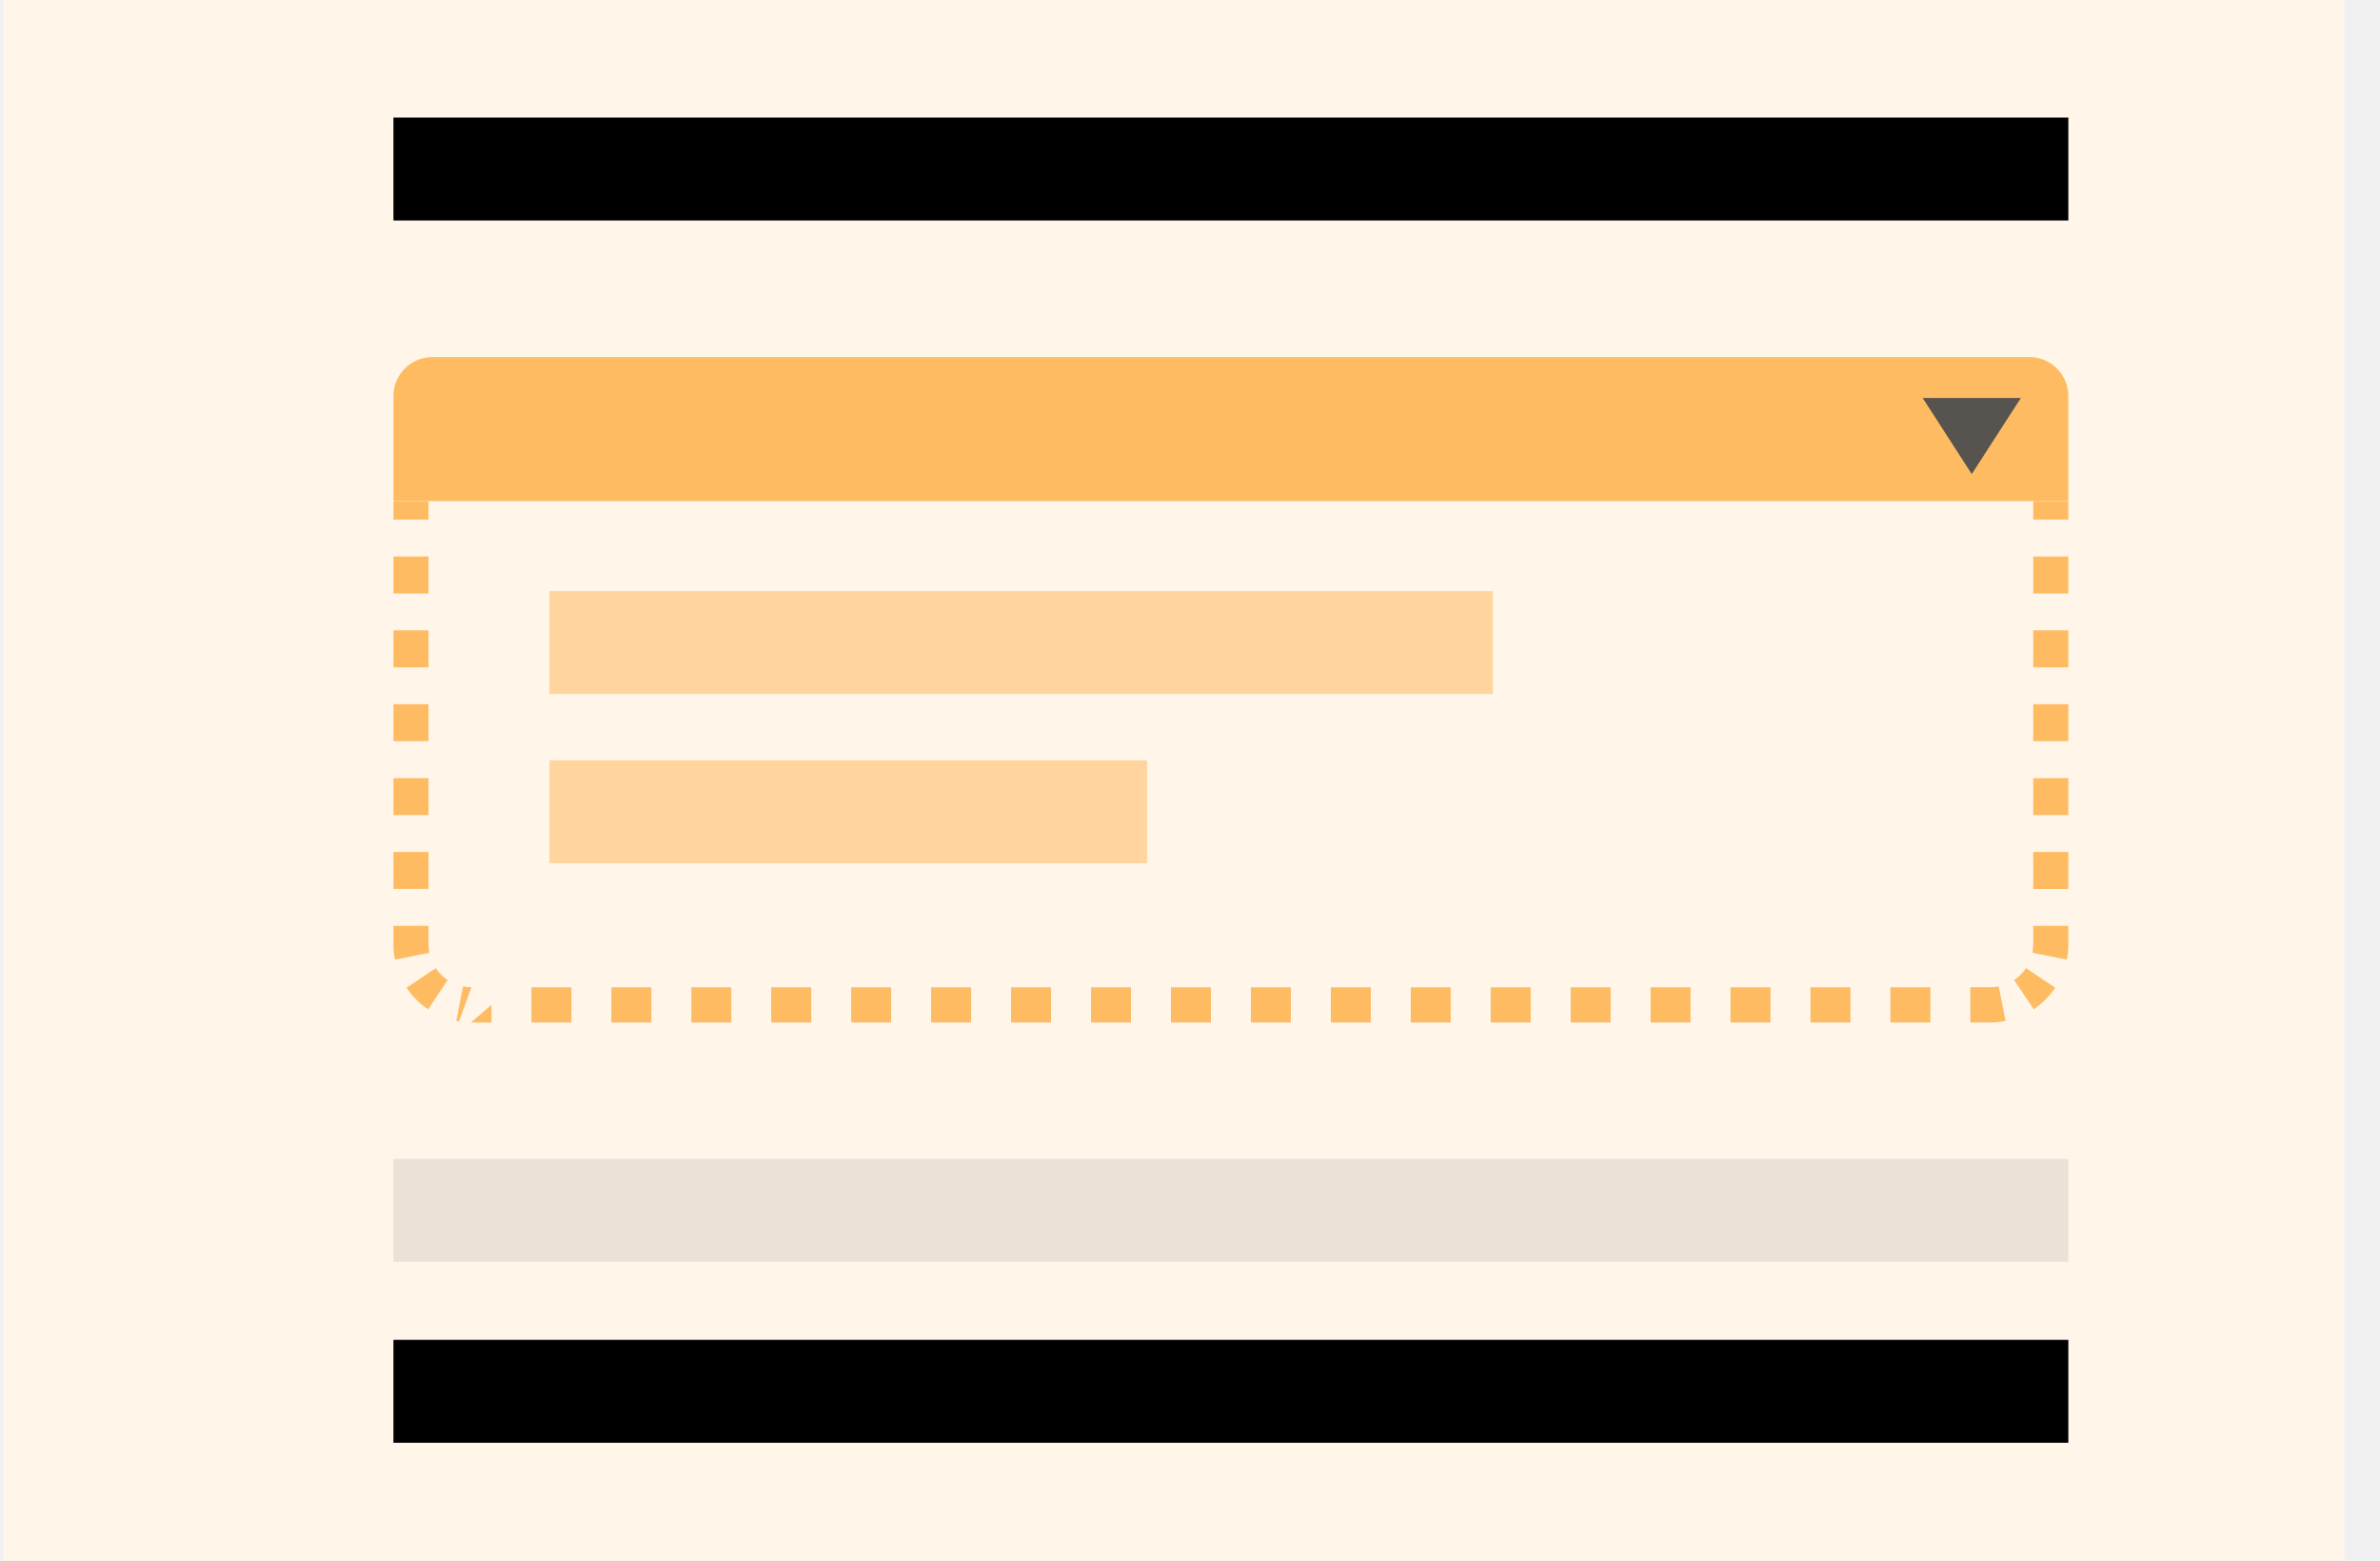
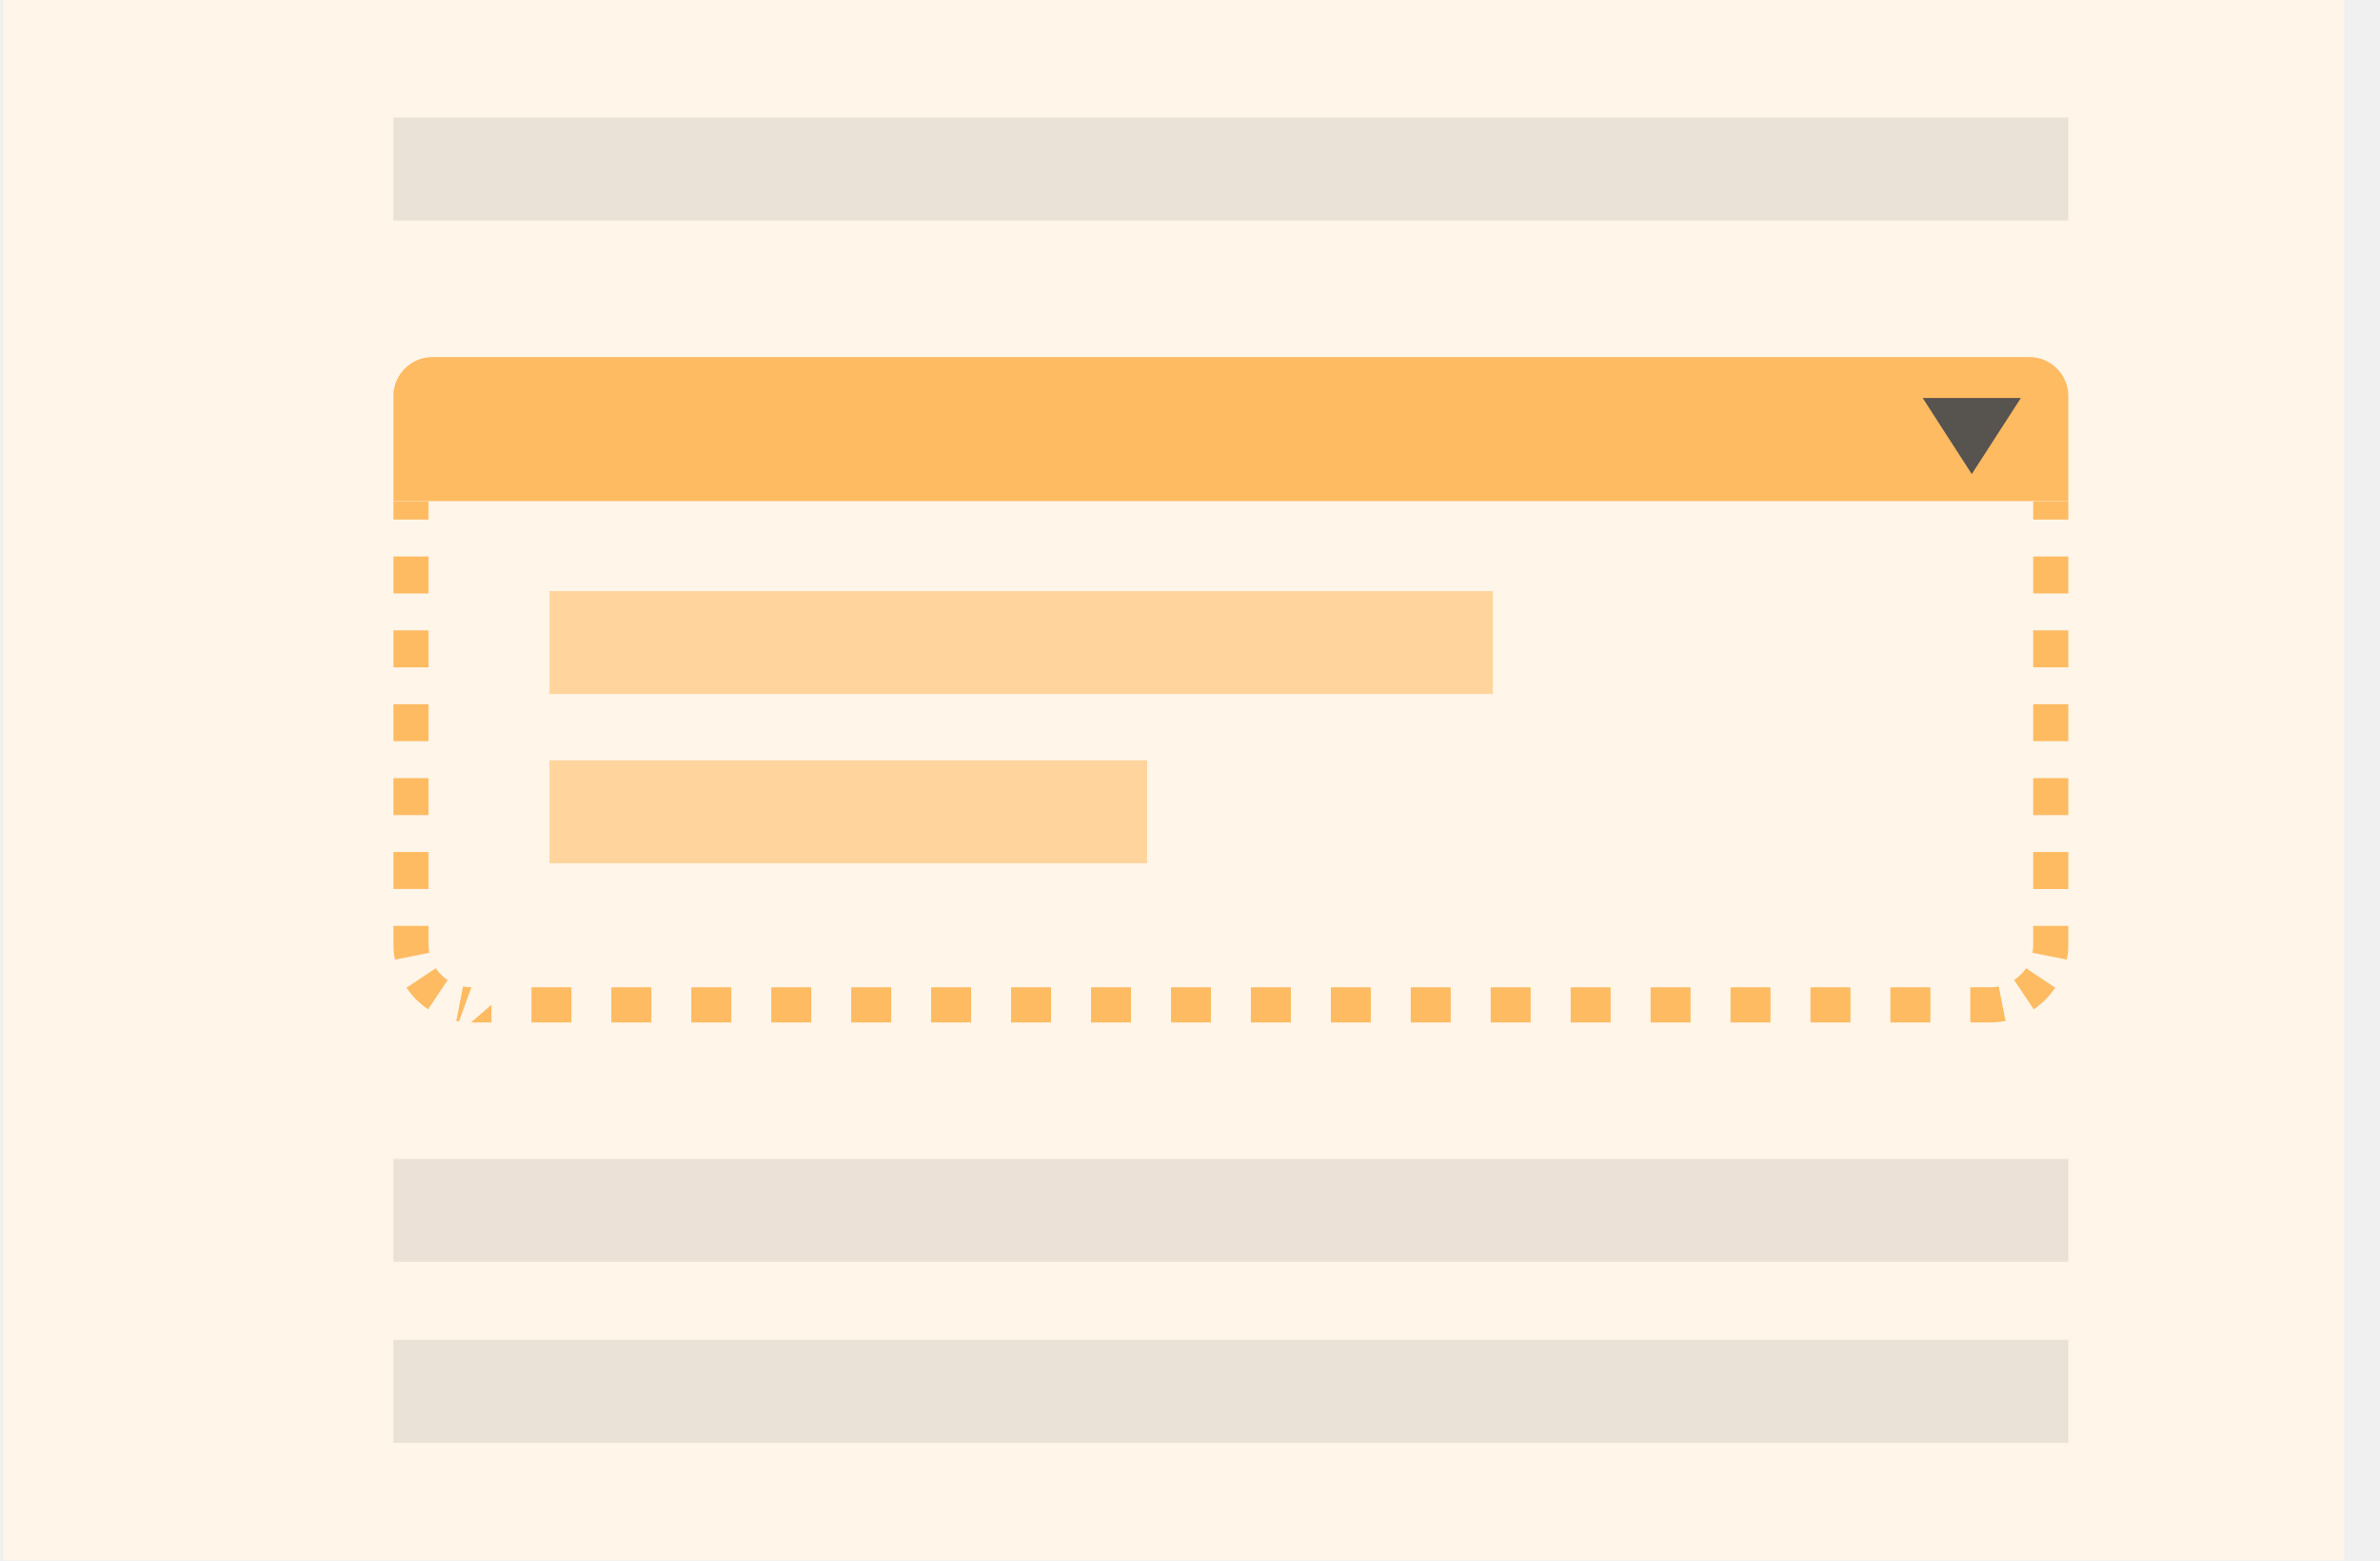
<svg xmlns="http://www.w3.org/2000/svg" viewBox="0 0 61 40" fill="none">
  <path fill="#FFF5E9" d="M.084 0h60v40h-60z" />
-   <path fill="#000" fillOpacity=".08" d="M10.084 3.014h42.928v2.638H10.084z" />
+   <path fill="#000" fill-opacity=".08" d="M10.084 3.014h42.928v2.638H10.084z" />
  <path fill="#FFBB62" d="M10.084 10.153a1 1 0 0 1 1-1h40.928a1 1 0 0 1 1 1v2.692H10.084v-2.692Z" />
  <mask id="a" fill="#fff">
    <path d="M10.084 12.845h42.928V24.21a2 2 0 0 1-2 2H12.084a2 2 0 0 1-2-2V12.845Z" />
  </mask>
  <path fill="#FFBB62" fillRule="evenodd" d="M10.534 13.319h-1.35v-.474h1.8v.474h-.45Zm.45.947h-1.8v.947h1.8v-.947Zm0 1.894h-1.8v.947h1.8v-.947Zm0 1.893h-1.8V19h1.8v-.947Zm0 1.894h-1.8v.947h1.8v-.947Zm0 1.894h-1.8v.947h1.8v-.947Zm0 1.894h-1.8v.474a2.917 2.917 0 0 0 .055.565l.442-.088.883-.174.44-.088a1.115 1.115 0 0 1-.02-.215v-.474Zm-.937 1.835.748-.5.374-.25a1.1 1.1 0 0 0 .304.304l-.25.374-.5.748-.25.374a2.91 2.91 0 0 1-.8-.8l.374-.25Zm1.56 1.042.174-.883.087-.441c.07.013.141.02.216.02m.512.45v1.35h-.512a3.008 3.008 0 0 1-.565-.055l.087-.441m2.015.497h1.024v-1.8h-1.024v1.8Zm-1.025-1.35v-.45.45Zm-.512-.45h.512-.512Zm3.585 0v1.8h1.025v-1.8H15.67Zm2.05 0v1.8h1.024v-1.8h-1.025Zm2.048 0v1.8h1.025v-1.8h-1.025Zm2.049 0v1.8h1.024v-1.8h-1.024Zm2.049 0v1.8h1.024v-1.8h-1.024Zm2.049 0v1.8h1.024v-1.8h-1.024Zm2.049 0v1.8h1.024v-1.8h-1.024Zm2.049 0v1.8h1.024v-1.8h-1.024Zm2.048 0v1.8h1.025v-1.8H32.06Zm2.05 0v1.8h1.024v-1.8h-1.025Zm2.048 0v1.8h1.024v-1.8h-1.024Zm2.049 0v1.8h1.024v-1.8h-1.024Zm2.049 0v1.8h1.024v-1.8h-1.024Zm2.049 0v1.8h1.024v-1.8h-1.024Zm2.048 0v1.8h1.025v-1.8h-1.025Zm2.05 0v1.8h1.024v-1.8h-1.025Zm2.048 0v1.8h1.025v-1.8H48.45Zm2.049 0v1.8h.512a2.983 2.983 0 0 0 .565-.056l-.087-.441-.175-.883-.087-.441c-.07.013-.141.02-.216.02H50.5Zm1.874.937-.5-.748-.251-.374a1.129 1.129 0 0 0 .305-.305l.373.25.748.501.374.25a2.922 2.922 0 0 1-.799.8l-.25-.374Zm-.262-2.037c0 .074-.007.146-.02.215l.44.088.884.174.441.088a2.887 2.887 0 0 0 .055-.565v-.474h-1.8v.474Zm0-1.42h1.8v-.948h-1.8v.947Zm0-1.895h1.8v-.947h-1.8v.947Zm0-1.894h1.8v-.947h-1.8V19Zm0-1.893h1.8v-.947h-1.8v.947Zm0-1.894h1.8v-.947h-1.8v.947Zm0-1.894h1.8v-.474h-1.8v.474Z" clipRule="evenodd" mask="url(#a)" />
  <path fill="#57534F" d="m50.537 12.153-1.258-1.95h2.516l-1.258 1.95Z" />
  <path fill="#FFD59D" d="M14.084 15.153h24.178v2.638H14.084zM14.084 19.491h15.317v2.638H14.084z" />
  <path fill="#EBE1D6" d="M10.084 29.709h42.928v2.638H10.084z" />
-   <path fill="#000" fillOpacity=".08" d="M10.084 34.347h42.928v2.638H10.084z" />
+   <path fill="#000" fill-opacity=".08" d="M10.084 34.347h42.928v2.638H10.084z" />
</svg>
